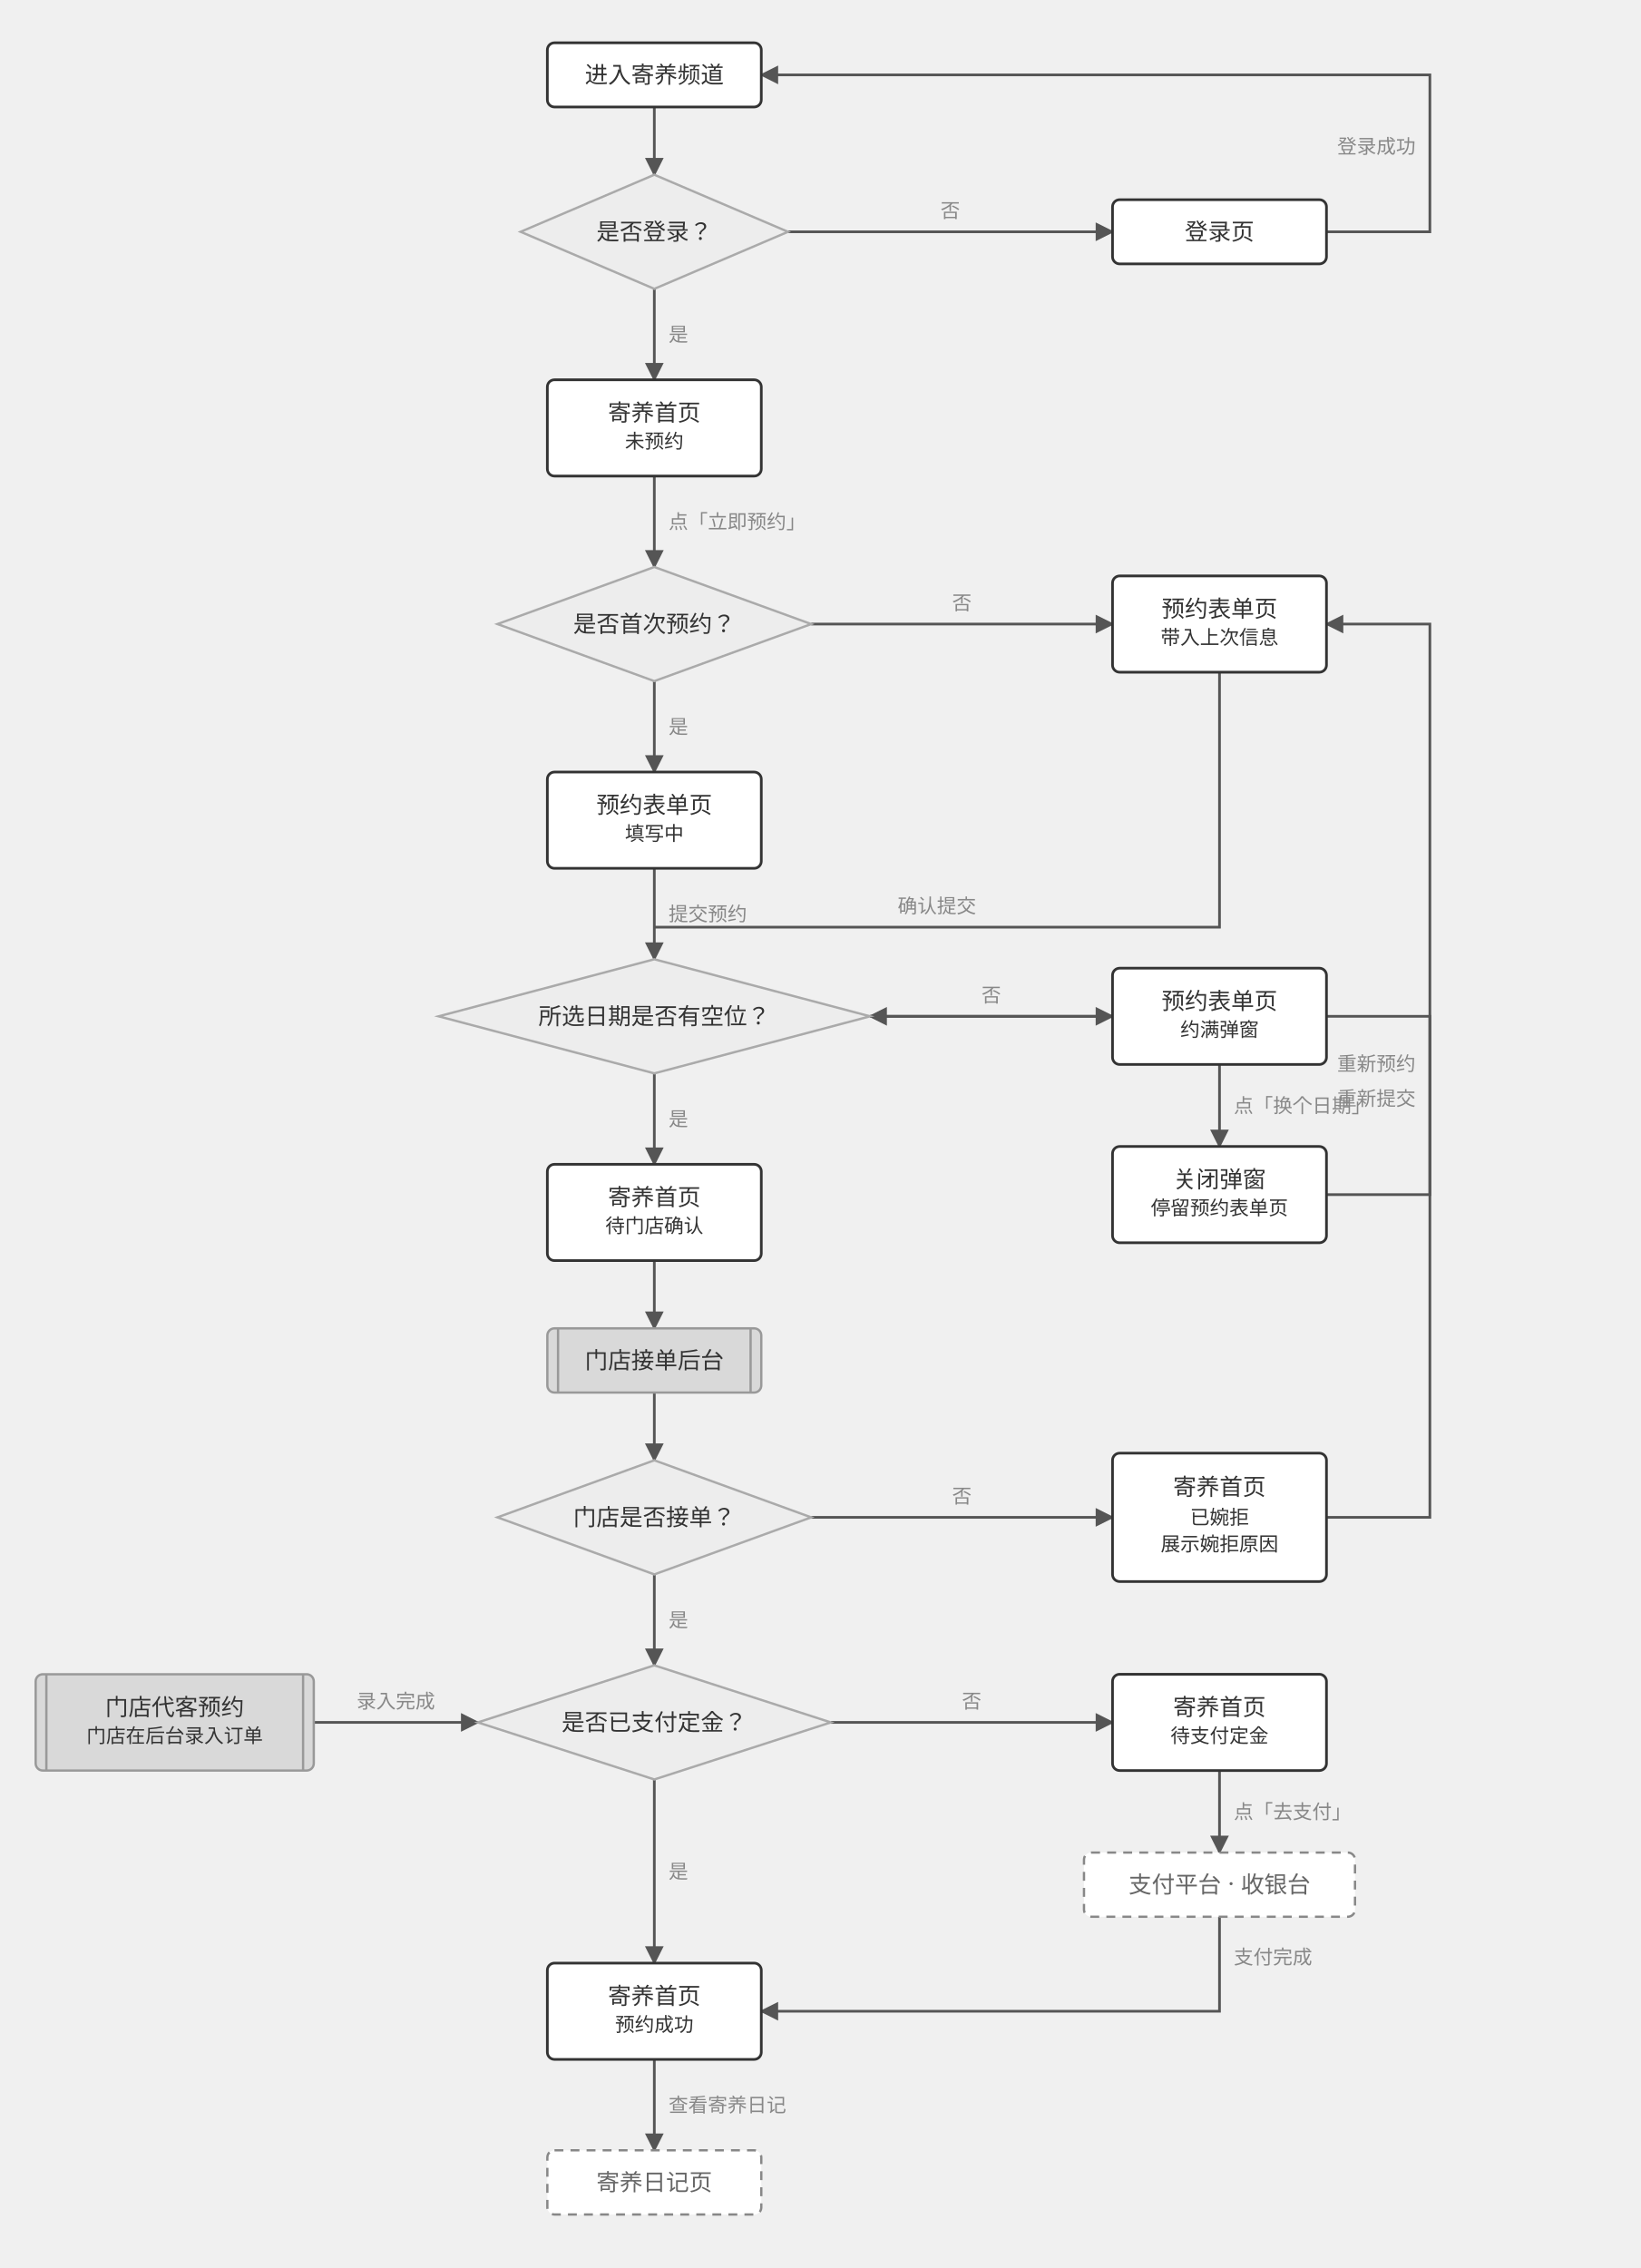
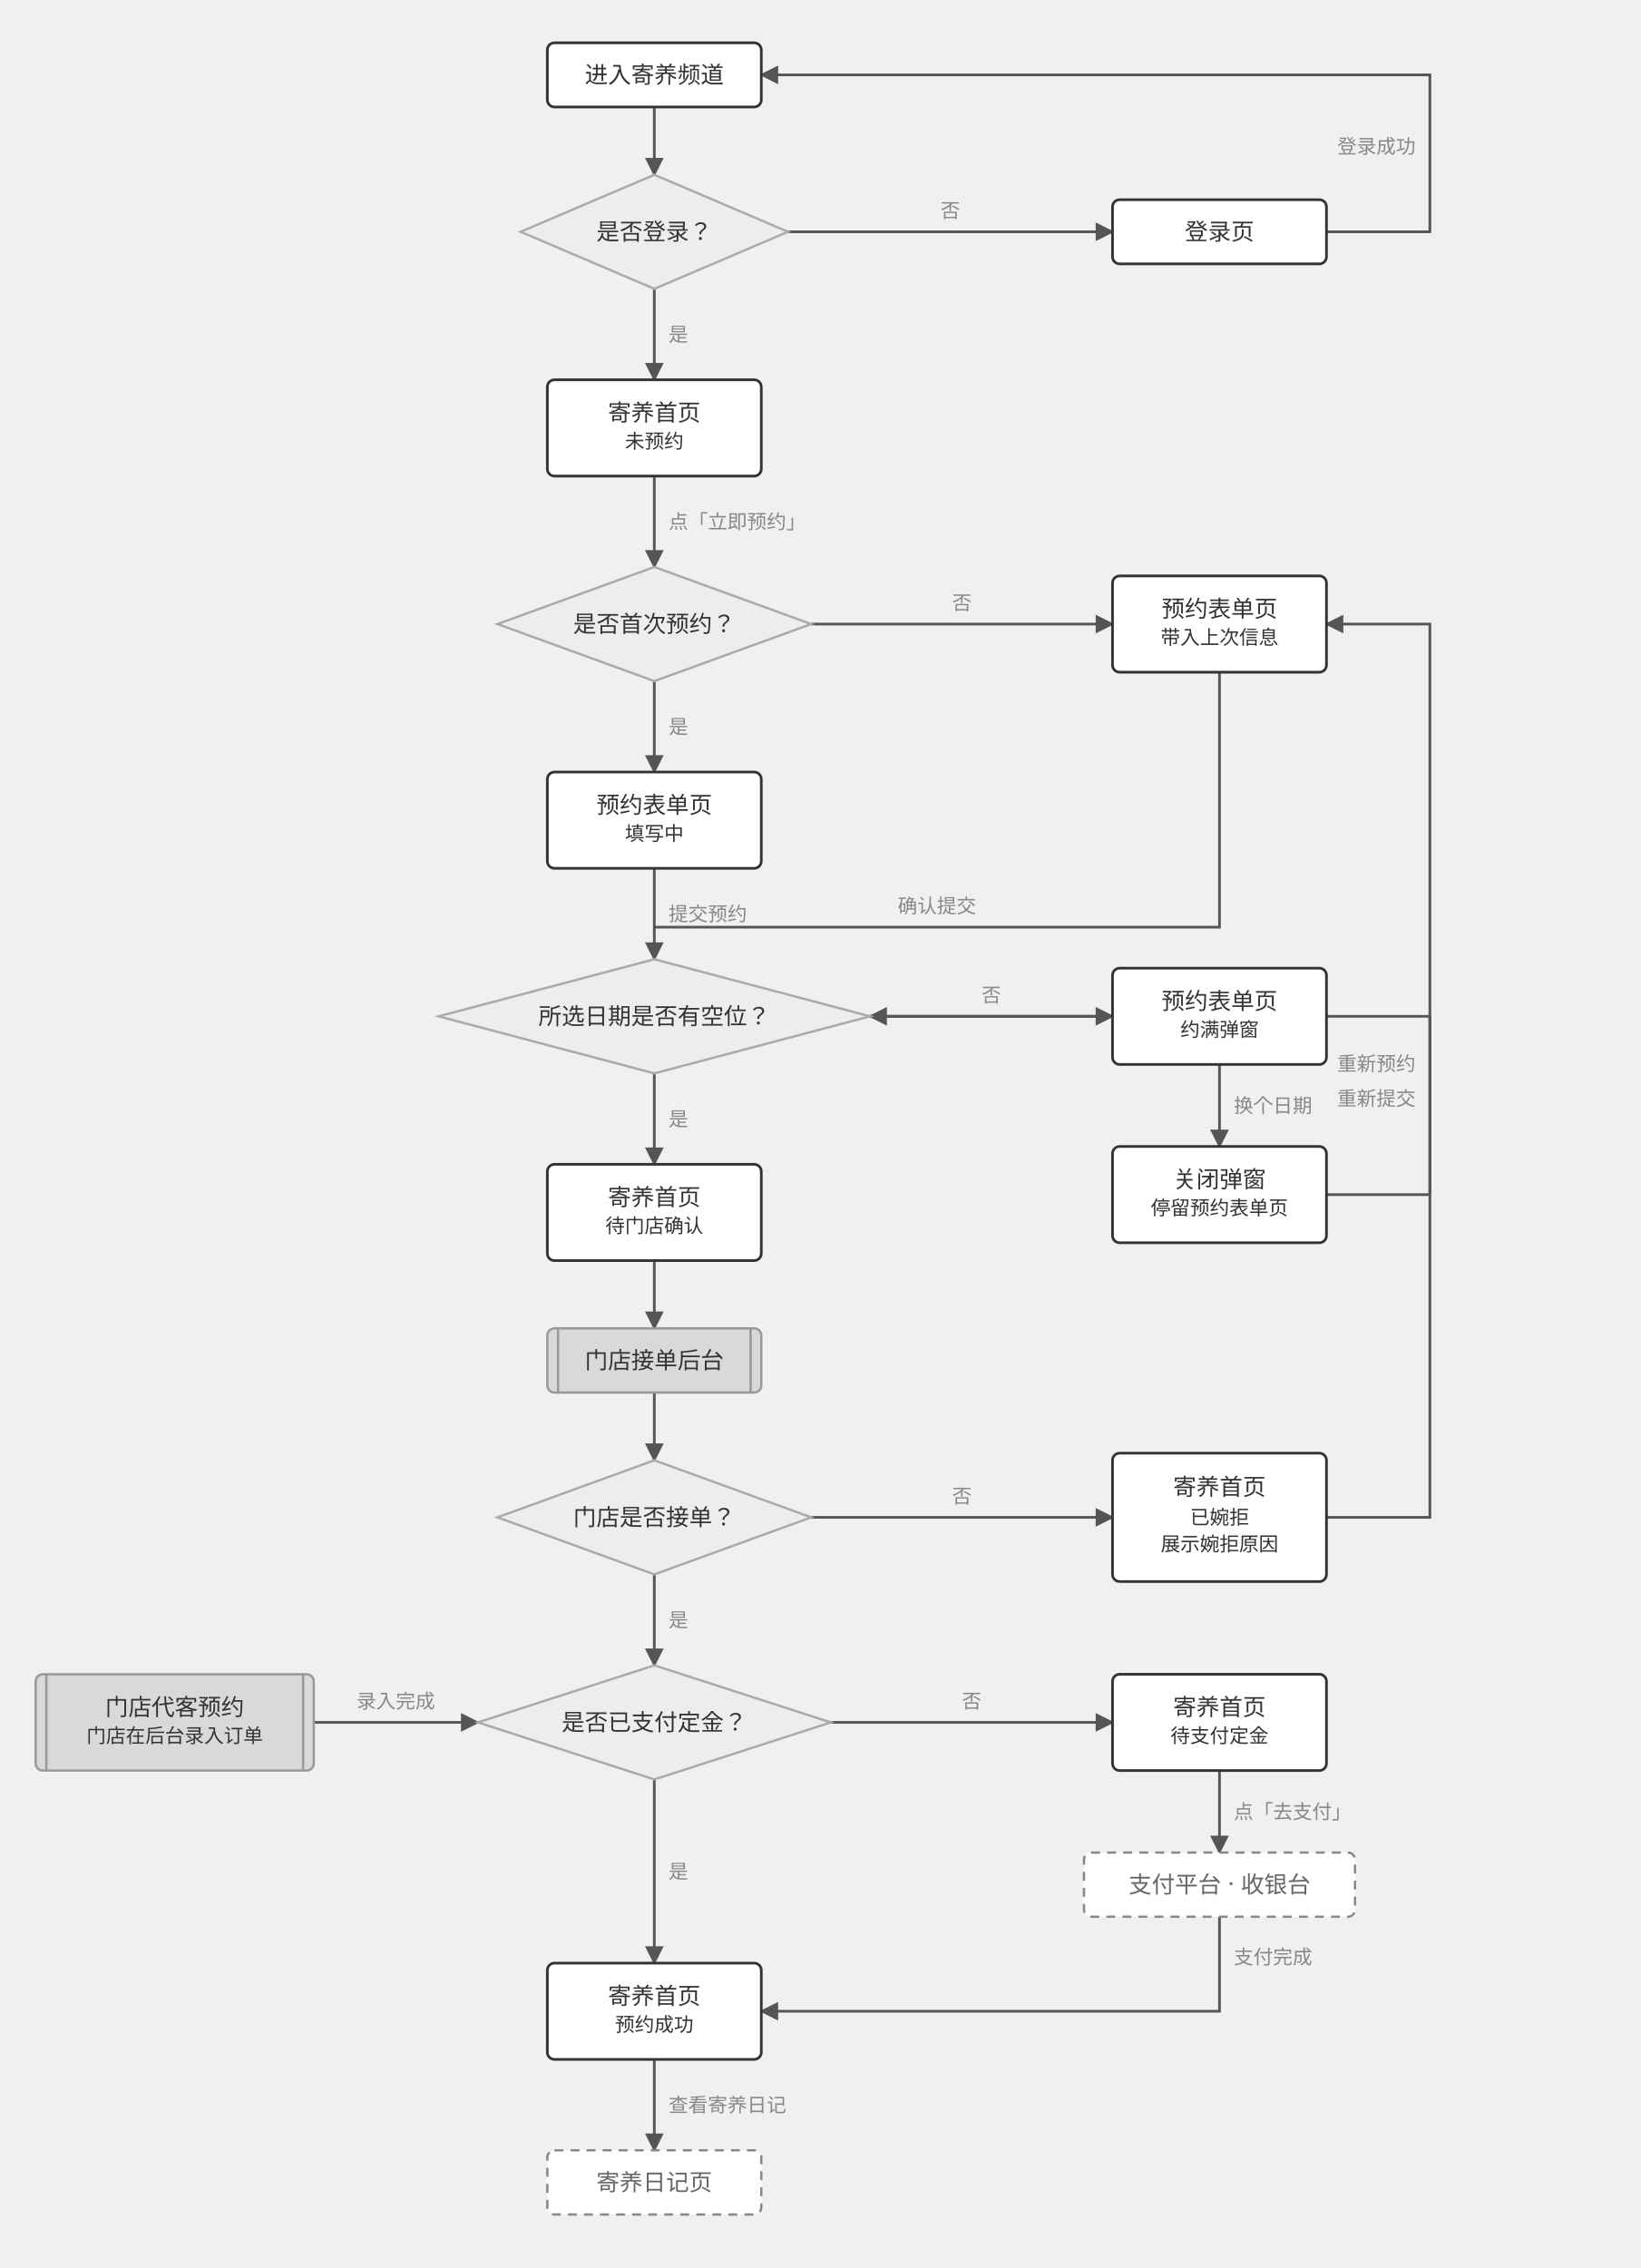
<svg xmlns="http://www.w3.org/2000/svg" id="flowsvg" viewBox="0 0 920 1272" width="920" height="1272" data-flowspec="1" font-family="-apple-system, PingFang SC, Segoe UI, Microsoft YaHei, sans-serif">
  <defs>
    <marker id="arw" viewBox="0 0 10 10" refX="9" refY="5" markerWidth="7" markerHeight="7" orient="auto-start-reverse">
      <path d="M0,0 L10,5 L0,10 z" fill="#555555" />
    </marker>
  </defs>
  <polyline points="367,60 367,98" fill="none" stroke="#555555" stroke-width="1.5" marker-end="url(#arw)" />
  <polyline points="442,130 624,130" fill="none" stroke="#555555" stroke-width="1.5" marker-end="url(#arw)" />
  <text x="533" y="122" font-size="11" fill="#888888" text-anchor="middle">否</text>
  <polyline points="744,130 802,130 802,42 427,42" fill="none" stroke="#555555" stroke-width="1.5" marker-end="url(#arw)" />
  <text x="794" y="86" font-size="11" fill="#888888" text-anchor="end">登录成功</text>
  <polyline points="367,162 367,213" fill="none" stroke="#555555" stroke-width="1.5" marker-end="url(#arw)" />
  <text x="375" y="191.5" font-size="11" fill="#888888" text-anchor="start">是</text>
  <polyline points="367,267 367,318" fill="none" stroke="#555555" stroke-width="1.5" marker-end="url(#arw)" />
  <text x="375" y="296.5" font-size="11" fill="#888888" text-anchor="start">点「立即预约」</text>
  <polyline points="455,350 624,350" fill="none" stroke="#555555" stroke-width="1.5" marker-end="url(#arw)" />
  <text x="539.5" y="342" font-size="11" fill="#888888" text-anchor="middle">否</text>
  <polyline points="684,377 684,520 367,520" fill="none" stroke="#555555" stroke-width="1.5" />
  <text x="525.5" y="512" font-size="11" fill="#888888" text-anchor="middle">确认提交</text>
  <polyline points="367,382 367,433" fill="none" stroke="#555555" stroke-width="1.5" marker-end="url(#arw)" />
  <text x="375" y="411.5" font-size="11" fill="#888888" text-anchor="start">是</text>
  <polyline points="367,487 367,538" fill="none" stroke="#555555" stroke-width="1.5" marker-end="url(#arw)" />
  <text x="375" y="516.5" font-size="11" fill="#888888" text-anchor="start">提交预约</text>
  <polyline points="488,570 624,570" fill="none" stroke="#555555" stroke-width="1.5" marker-end="url(#arw)" />
  <text x="556" y="562" font-size="11" fill="#888888" text-anchor="middle">否</text>
  <polyline points="684,597 684,643" fill="none" stroke="#555555" stroke-width="1.5" marker-end="url(#arw)" />
-   <text x="692" y="624" font-size="11" fill="#888888" text-anchor="start">点「换个日期」</text>
+   <text x="692" y="624" font-size="11" fill="#888888" text-anchor="start">换个日期</text>
  <polyline points="744,670 802,670 802,570 488,570" fill="none" stroke="#555555" stroke-width="1.5" marker-end="url(#arw)" />
  <text x="794" y="620" font-size="11" fill="#888888" text-anchor="end">重新提交</text>
  <polyline points="367,602 367,653" fill="none" stroke="#555555" stroke-width="1.5" marker-end="url(#arw)" />
  <text x="375" y="631.5" font-size="11" fill="#888888" text-anchor="start">是</text>
  <polyline points="367,707 367,745" fill="none" stroke="#555555" stroke-width="1.5" marker-end="url(#arw)" />
  <polyline points="367,781 367,819" fill="none" stroke="#555555" stroke-width="1.5" marker-end="url(#arw)" />
  <polyline points="455,851 624,851" fill="none" stroke="#555555" stroke-width="1.5" marker-end="url(#arw)" />
  <text x="539.5" y="843" font-size="11" fill="#888888" text-anchor="middle">否</text>
  <polyline points="744,851 802,851 802,350 744,350" fill="none" stroke="#555555" stroke-width="1.5" marker-end="url(#arw)" />
  <text x="794" y="600.5" font-size="11" fill="#888888" text-anchor="end">重新预约</text>
  <polyline points="367,883 367,934" fill="none" stroke="#555555" stroke-width="1.5" marker-end="url(#arw)" />
  <text x="375" y="912.5" font-size="11" fill="#888888" text-anchor="start">是</text>
  <polyline points="466,966 624,966" fill="none" stroke="#555555" stroke-width="1.5" marker-end="url(#arw)" />
  <text x="545" y="958" font-size="11" fill="#888888" text-anchor="middle">否</text>
  <polyline points="684,993 684,1039" fill="none" stroke="#555555" stroke-width="1.5" marker-end="url(#arw)" />
  <text x="692" y="1020" font-size="11" fill="#888888" text-anchor="start">点「去支付」</text>
  <polyline points="684,1075 684,1128 427,1128" fill="none" stroke="#555555" stroke-width="1.5" marker-end="url(#arw)" />
  <text x="692" y="1101.5" font-size="11" fill="#888888" text-anchor="start">支付完成</text>
  <polyline points="367,998 367,1101" fill="none" stroke="#555555" stroke-width="1.5" marker-end="url(#arw)" />
  <text x="375" y="1053.5" font-size="11" fill="#888888" text-anchor="start">是</text>
  <polyline points="367,1155 367,1206" fill="none" stroke="#555555" stroke-width="1.5" marker-end="url(#arw)" />
  <text x="375" y="1184.5" font-size="11" fill="#888888" text-anchor="start">查看寄养日记</text>
  <polyline points="176,966 268,966" fill="none" stroke="#555555" stroke-width="1.5" marker-end="url(#arw)" />
  <text x="222" y="958" font-size="11" fill="#888888" text-anchor="middle">录入完成</text>
  <g class="node" id="flowchart-A-0" data-node="A">
    <rect x="307" y="24" width="120" height="36" rx="4" fill="#ffffff" stroke="#333333" stroke-width="1.5" />
    <text x="367" y="46.55" font-size="13" fill="#333333" text-anchor="middle">进入寄养频道</text>
  </g>
  <g class="node" id="flowchart-B-1">
    <polygon points="367,98 442,130 367,162 292,130" fill="#ededed" stroke="#aaaaaa" stroke-width="1.3" />
    <text x="367" y="134.55" font-size="13" fill="#333333" text-anchor="middle">是否登录？</text>
  </g>
  <g class="node" id="flowchart-B1-2" data-node="B1">
    <rect x="624" y="112" width="120" height="36" rx="4" fill="#ffffff" stroke="#333333" stroke-width="1.5" />
    <text x="684" y="134.55" font-size="13" fill="#333333" text-anchor="middle">登录页</text>
  </g>
  <g class="node" id="flowchart-C-3" data-node="C">
    <rect x="307" y="213" width="120" height="54" rx="4" fill="#ffffff" stroke="#333333" stroke-width="1.5" />
    <text x="367" y="236.05" font-size="13" fill="#333333" text-anchor="middle">寄养首页</text>
    <text x="367" y="251.35" font-size="11" fill="#333333" text-anchor="middle">未预约</text>
  </g>
  <g class="node" id="flowchart-D-4">
    <polygon points="367,318 455,350 367,382 279,350" fill="#ededed" stroke="#aaaaaa" stroke-width="1.3" />
    <text x="367" y="354.55" font-size="13" fill="#333333" text-anchor="middle">是否首次预约？</text>
  </g>
  <g class="node" id="flowchart-E2-5" data-node="E2">
    <rect x="624" y="323" width="120" height="54" rx="4" fill="#ffffff" stroke="#333333" stroke-width="1.5" />
    <text x="684" y="346.05" font-size="13" fill="#333333" text-anchor="middle">预约表单页</text>
    <text x="684" y="361.35" font-size="11" fill="#333333" text-anchor="middle">带入上次信息</text>
  </g>
  <g class="node" id="flowchart-X-6">
    <polygon points="367,538 488,570 367,602 246,570" fill="#ededed" stroke="#aaaaaa" stroke-width="1.3" />
    <text x="367" y="574.55" font-size="13" fill="#333333" text-anchor="middle">所选日期是否有空位？</text>
  </g>
  <g class="node" id="flowchart-E-7" data-node="E">
    <rect x="307" y="433" width="120" height="54" rx="4" fill="#ffffff" stroke="#333333" stroke-width="1.5" />
    <text x="367" y="456.05" font-size="13" fill="#333333" text-anchor="middle">预约表单页</text>
    <text x="367" y="471.35" font-size="11" fill="#333333" text-anchor="middle">填写中</text>
  </g>
  <g class="node" id="flowchart-E1-8" data-node="E1">
    <rect x="624" y="543" width="120" height="54" rx="4" fill="#ffffff" stroke="#333333" stroke-width="1.5" />
    <text x="684" y="566.05" font-size="13" fill="#333333" text-anchor="middle">预约表单页</text>
    <text x="684" y="581.35" font-size="11" fill="#333333" text-anchor="middle">约满弹窗</text>
  </g>
  <g class="node" id="flowchart-N-9" data-node="N">
    <rect x="624" y="643" width="120" height="54" rx="4" fill="#ffffff" stroke="#333333" stroke-width="1.5" />
    <text x="684" y="666.05" font-size="13" fill="#333333" text-anchor="middle">关闭弹窗</text>
    <text x="684" y="681.35" font-size="11" fill="#333333" text-anchor="middle">停留预约表单页</text>
  </g>
  <g class="node" id="flowchart-F-10" data-node="F">
    <rect x="307" y="653" width="120" height="54" rx="4" fill="#ffffff" stroke="#333333" stroke-width="1.5" />
    <text x="367" y="676.05" font-size="13" fill="#333333" text-anchor="middle">寄养首页</text>
    <text x="367" y="691.35" font-size="11" fill="#333333" text-anchor="middle">待门店确认</text>
  </g>
  <g class="node" id="flowchart-G-11" data-node="G">
    <rect x="307" y="745" width="120" height="36" rx="4" fill="#d9d9d9" stroke="#999999" stroke-width="1.3" />
    <line x1="313" y1="745" x2="313" y2="781" stroke="#999999" stroke-width="1.3" />
    <line x1="421" y1="745" x2="421" y2="781" stroke="#999999" stroke-width="1.3" />
    <text x="367" y="767.55" font-size="13" fill="#333333" text-anchor="middle">门店接单后台</text>
  </g>
  <g class="node" id="flowchart-H-12">
    <polygon points="367,819 455,851 367,883 279,851" fill="#ededed" stroke="#aaaaaa" stroke-width="1.3" />
    <text x="367" y="855.55" font-size="13" fill="#333333" text-anchor="middle">门店是否接单？</text>
  </g>
  <g class="node" id="flowchart-H1-13" data-node="H1">
    <rect x="624" y="815" width="120" height="72" rx="4" fill="#ffffff" stroke="#333333" stroke-width="1.5" />
    <text x="684" y="838.55" font-size="13" fill="#333333" text-anchor="middle">寄养首页</text>
    <text x="684" y="854.85" font-size="11" fill="#333333" text-anchor="middle">已婉拒</text>
    <text x="684" y="869.85" font-size="11" fill="#333333" text-anchor="middle">展示婉拒原因</text>
  </g>
  <g class="node" id="flowchart-I-14">
    <polygon points="367,934 466,966 367,998 268,966" fill="#ededed" stroke="#aaaaaa" stroke-width="1.3" />
    <text x="367" y="970.55" font-size="13" fill="#333333" text-anchor="middle">是否已支付定金？</text>
  </g>
  <g class="node" id="flowchart-I1-15" data-node="I1">
    <rect x="624" y="939" width="120" height="54" rx="4" fill="#ffffff" stroke="#333333" stroke-width="1.5" />
    <text x="684" y="962.05" font-size="13" fill="#333333" text-anchor="middle">寄养首页</text>
    <text x="684" y="977.35" font-size="11" fill="#333333" text-anchor="middle">待支付定金</text>
  </g>
  <g class="node" id="flowchart-I2-16" data-node="I2">
    <rect x="608" y="1039" width="152" height="36" rx="4" fill="#ffffff" stroke="#888888" stroke-width="1.3" stroke-dasharray="5 4" />
    <text x="684" y="1061.55" font-size="13" fill="#666666" text-anchor="middle">支付平台 · 收银台</text>
  </g>
  <g class="node" id="flowchart-K-17" data-node="K">
    <rect x="307" y="1101" width="120" height="54" rx="4" fill="#ffffff" stroke="#333333" stroke-width="1.5" />
    <text x="367" y="1124.05" font-size="13" fill="#333333" text-anchor="middle">寄养首页</text>
    <text x="367" y="1139.35" font-size="11" fill="#333333" text-anchor="middle">预约成功</text>
  </g>
  <g class="node" id="flowchart-L-18" data-node="L">
    <rect x="307" y="1206" width="120" height="36" rx="4" fill="#ffffff" stroke="#888888" stroke-width="1.3" stroke-dasharray="5 4" />
    <text x="367" y="1228.55" font-size="13" fill="#666666" text-anchor="middle">寄养日记页</text>
  </g>
  <g class="node" id="flowchart-M-19" data-node="M">
    <rect x="20" y="939" width="156" height="54" rx="4" fill="#d9d9d9" stroke="#999999" stroke-width="1.3" />
    <line x1="26" y1="939" x2="26" y2="993" stroke="#999999" stroke-width="1.3" />
    <line x1="170" y1="939" x2="170" y2="993" stroke="#999999" stroke-width="1.3" />
    <text x="98" y="962.05" font-size="13" fill="#333333" text-anchor="middle">门店代客预约</text>
    <text x="98" y="977.35" font-size="11" fill="#333333" text-anchor="middle">门店在后台录入订单</text>
  </g>
  <rect id="sel-ring" fill="rgba(74,144,217,0.08)" stroke="#4a90d9" stroke-width="2" stroke-dasharray="5 4" rx="6" visibility="hidden" />
</svg>
